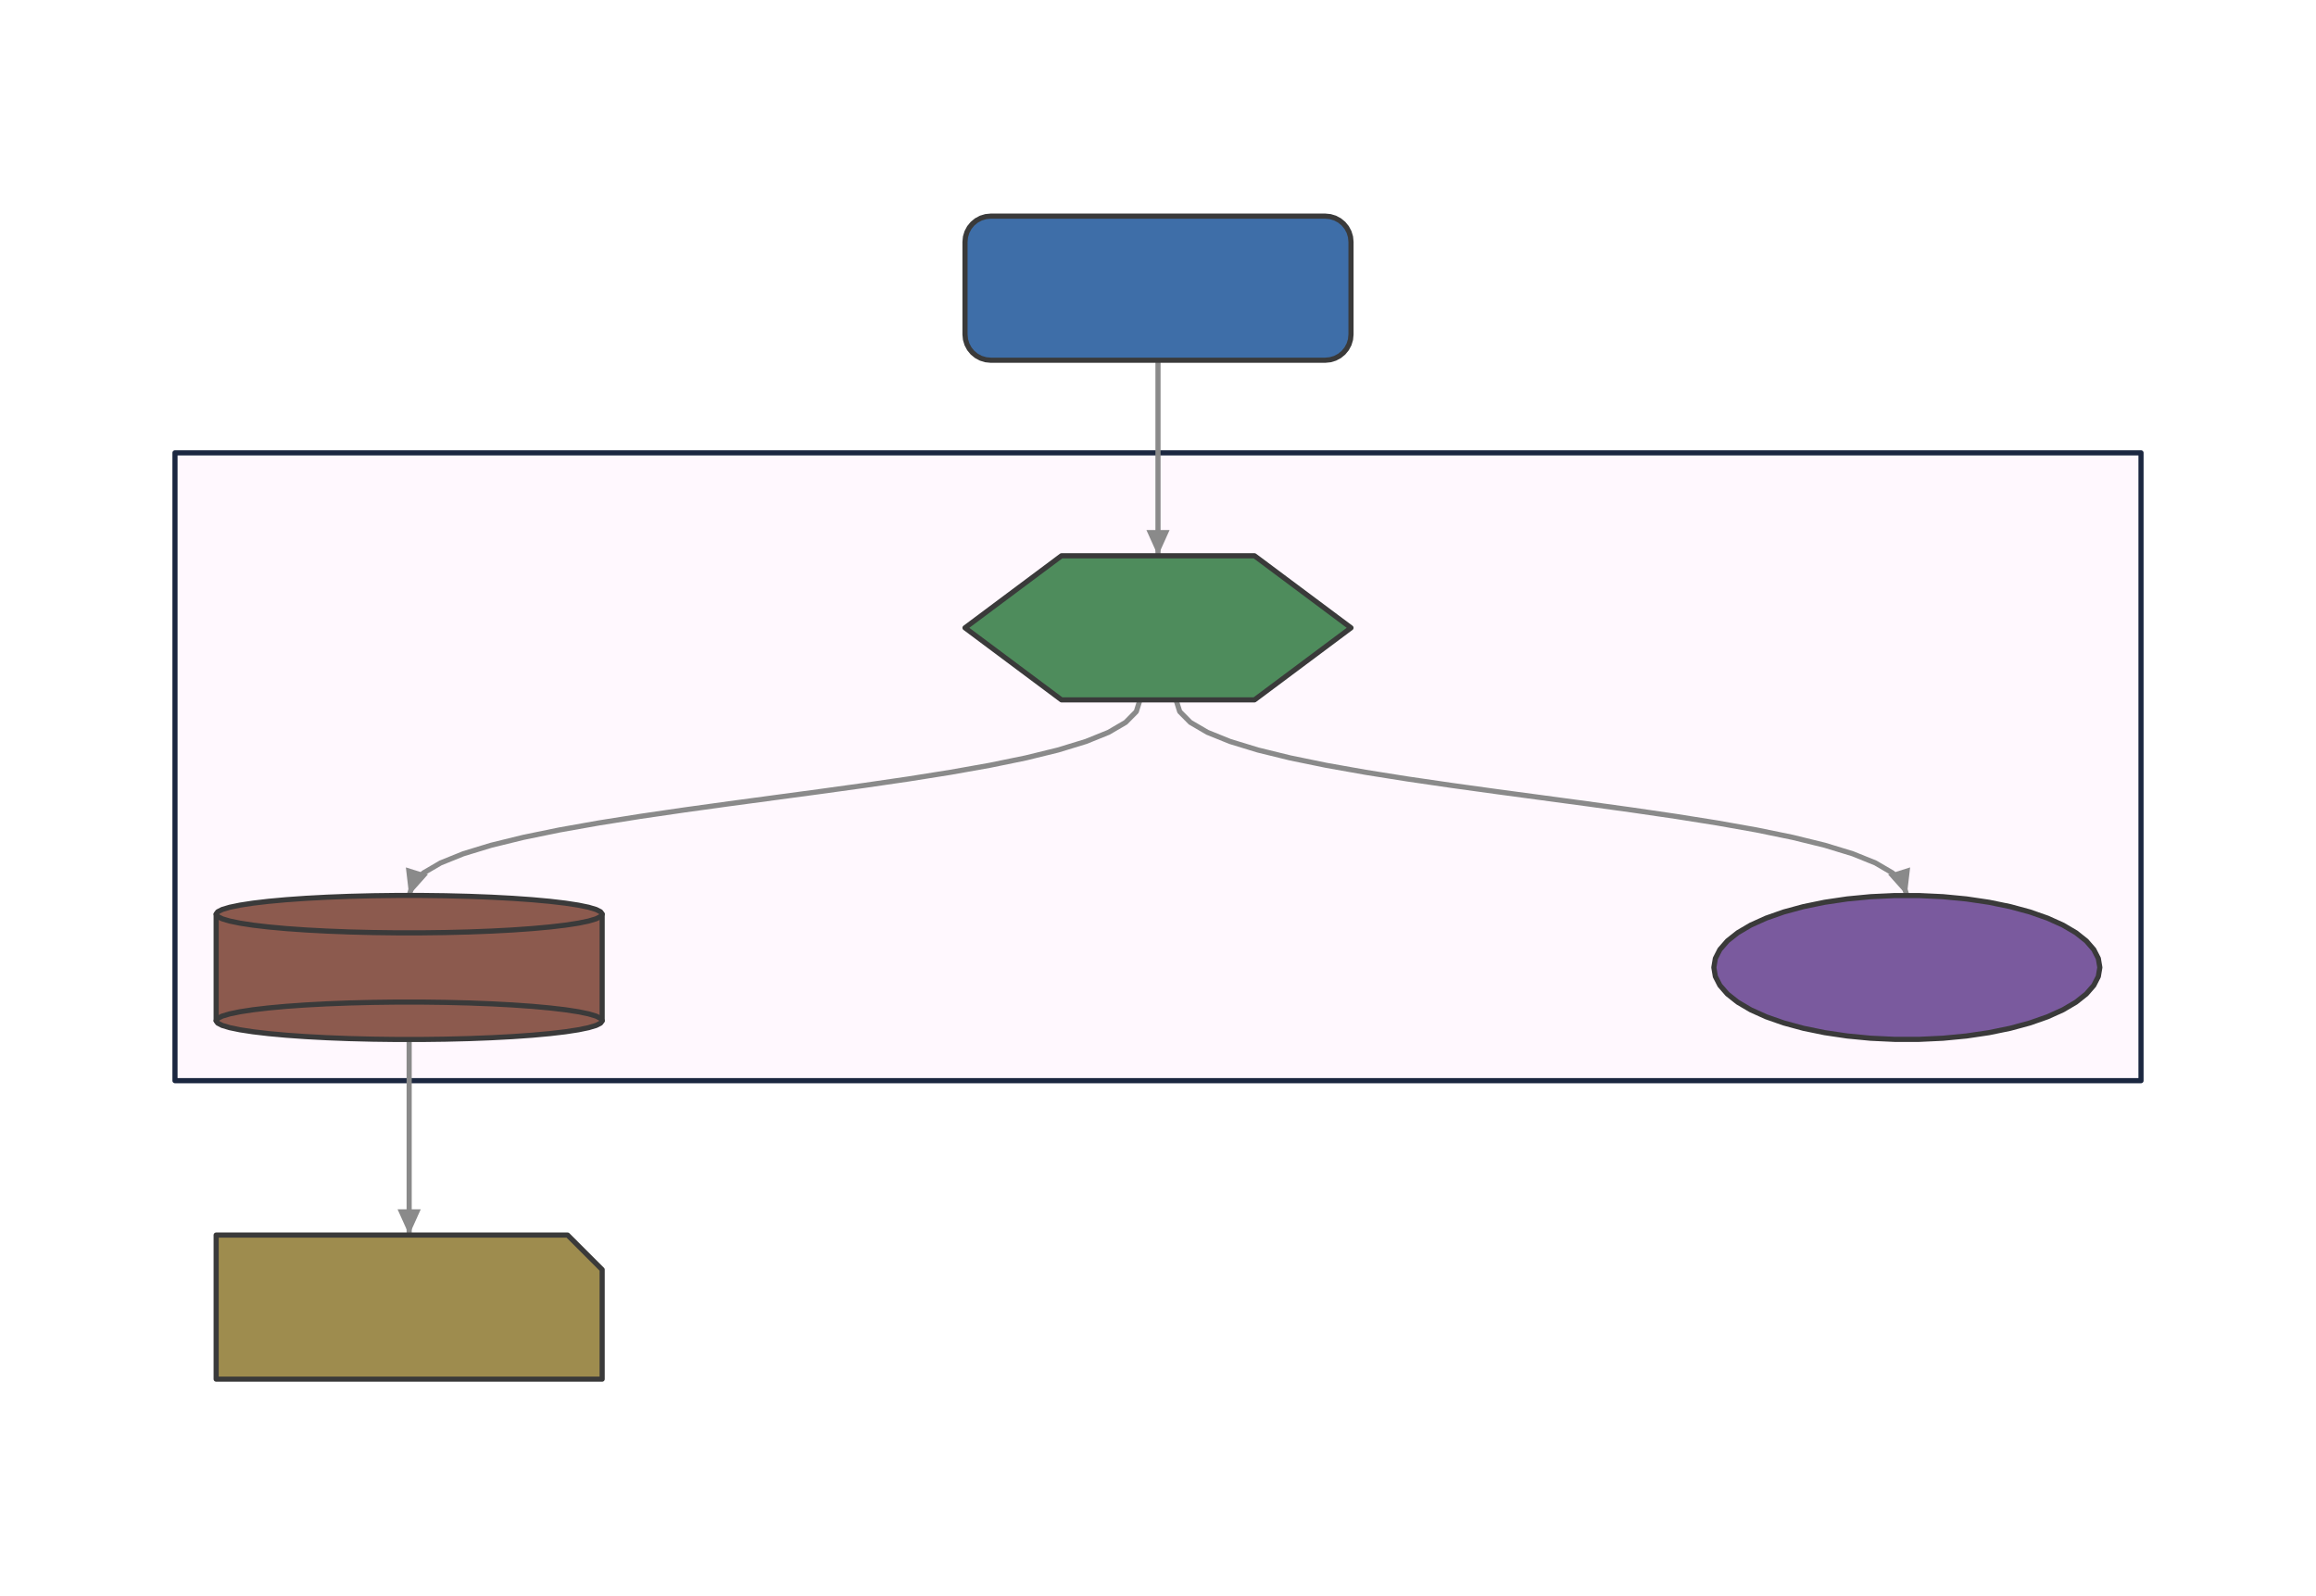
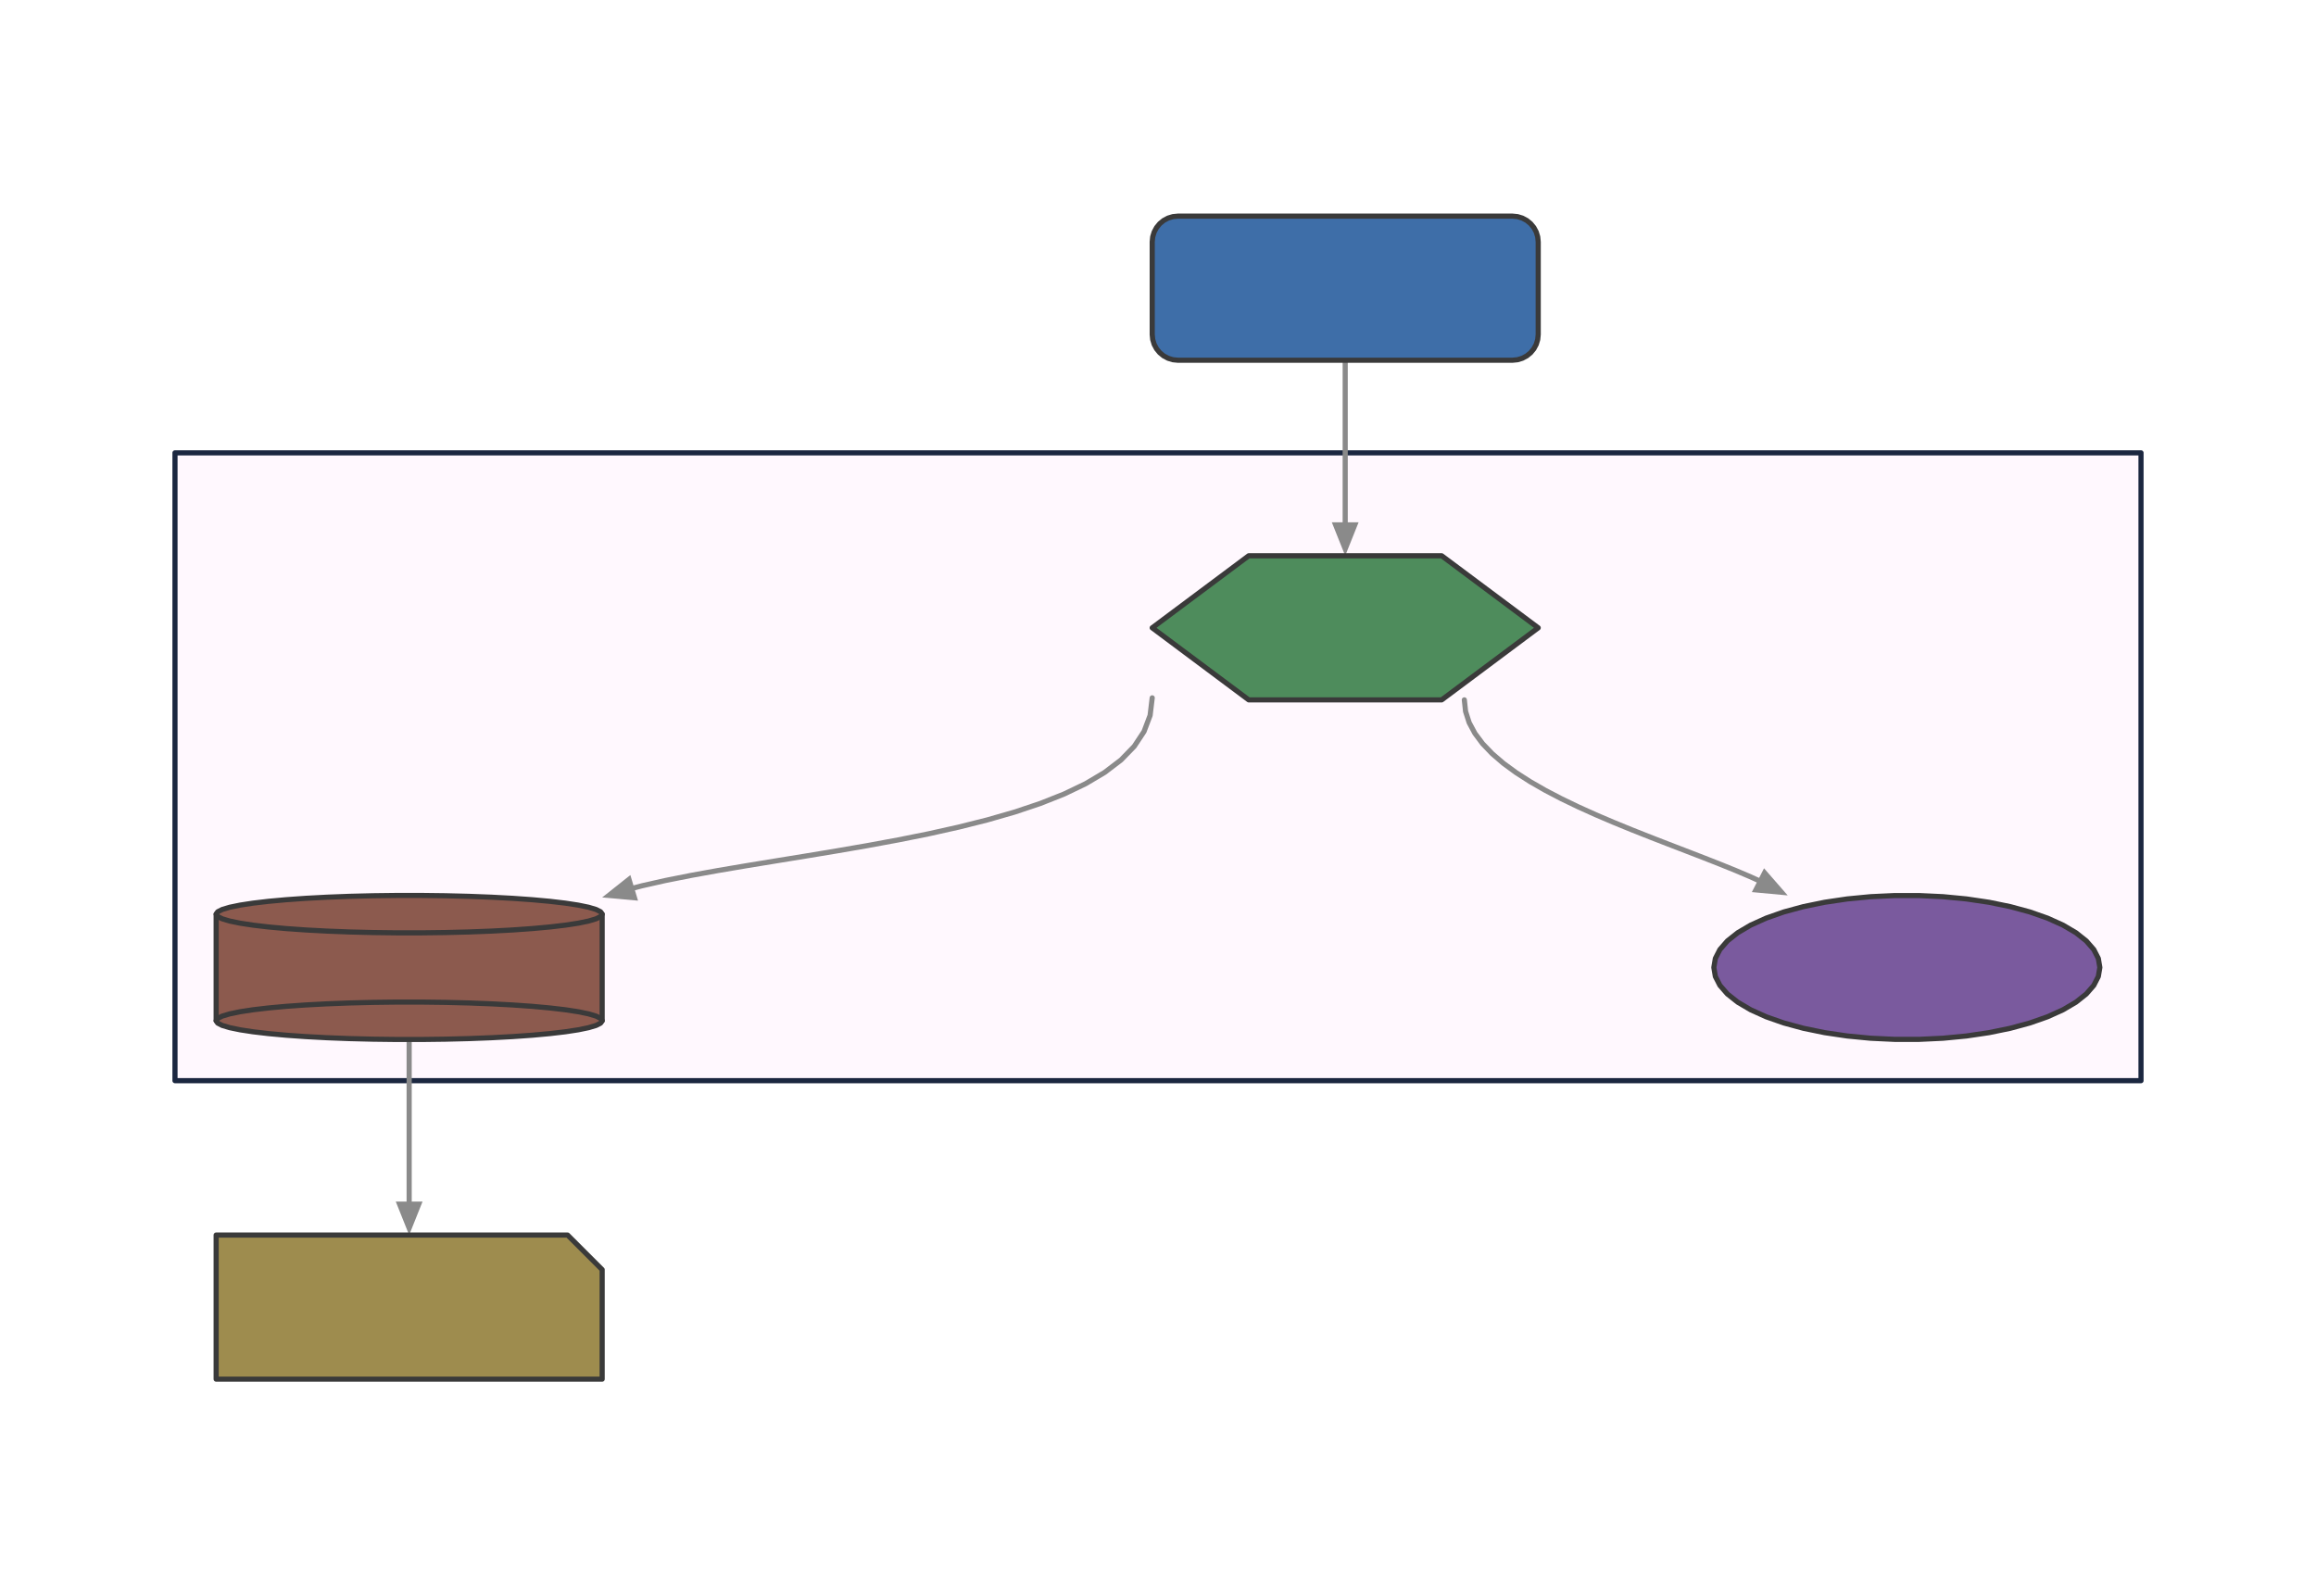
<svg xmlns="http://www.w3.org/2000/svg" width="900" height="620" viewBox="0 0 900 620">
  <rect x="0" y="0" width="900" height="620" fill="rgb(255,255,255)" />
  <rect x="68" y="176" width="764" height="244" fill="rgb(255,248,254)" />
  <polyline points="68,176 832,176 832,420 68,420 68,176" fill="none" stroke="rgb(27,39,64)" stroke-width="2" stroke-linejoin="round" stroke-linecap="round" />
-   <polyline points="450,140 450,144.558 450,148.752 450,152.617 450,156.185 450,159.489 450,162.563 450,165.438 450,168.148 450,170.727 450,173.206 450,175.62 450,178 450,180.38 450,182.794 450,185.273 450,187.852 450,190.562 450,193.438 450,196.511 450,199.815 450,203.383 450,207.248 450,211.442 450,216" fill="none" stroke="rgb(138,138,138)" stroke-width="2" stroke-linejoin="round" stroke-linecap="round" />
-   <polygon points="450,216 445.5,206 454.5,206" fill="rgb(138,138,138)" />
-   <polyline points="443,272 441.562,276.558 437.412,280.752 430.797,284.617 421.963,288.185 411.157,291.489 398.625,294.563 384.614,297.438 369.37,300.148 353.141,302.727 336.171,305.206 318.709,307.62 301,310 283.291,312.38 265.829,314.794 248.859,317.273 232.63,319.852 217.386,322.562 203.375,325.438 190.843,328.511 180.037,331.815 171.203,335.383 164.588,339.248 160.438,343.442 159,348" fill="none" stroke="rgb(138,138,138)" stroke-width="2" stroke-linejoin="round" stroke-linecap="round" />
-   <polygon points="159,348 157.718,337.109 166.301,339.818" fill="rgb(138,138,138)" />
-   <polyline points="457,272 458.438,276.558 462.588,280.752 469.203,284.617 478.037,288.185 488.843,291.489 501.375,294.563 515.386,297.438 530.63,300.148 546.859,302.727 563.829,305.206 581.291,307.62 599,310 616.709,312.38 634.171,314.794 651.141,317.273 667.37,319.852 682.614,322.562 696.625,325.438 709.157,328.511 719.963,331.815 728.797,335.383 735.412,339.248 739.562,343.442 741,348" fill="none" stroke="rgb(138,138,138)" stroke-width="2" stroke-linejoin="round" stroke-linecap="round" />
-   <polygon points="741,348 733.699,339.818 742.282,337.109" fill="rgb(138,138,138)" />
-   <polyline points="159,404 159,408.558 159,412.752 159,416.617 159,420.185 159,423.489 159,426.563 159,429.438 159,432.148 159,434.727 159,437.206 159,439.62 159,442 159,444.38 159,446.794 159,449.273 159,451.852 159,454.562 159,457.438 159,460.511 159,463.815 159,467.383 159,471.248 159,475.442 159,480" fill="none" stroke="rgb(138,138,138)" stroke-width="2" stroke-linejoin="round" stroke-linecap="round" />
-   <polygon points="159,480 154.5,470 163.5,470" fill="rgb(138,138,138)" />
-   <polygon points="375,94 375.192,92.049 375.761,90.173 376.685,88.444 377.929,86.929 379.444,85.685 381.173,84.761 383.049,84.192 385,84 515,84 516.951,84.192 518.827,84.761 520.556,85.685 522.071,86.929 523.315,88.444 524.239,90.173 524.808,92.049 525,94 525,130 524.808,131.951 524.239,133.827 523.315,135.556 522.071,137.071 520.556,138.315 518.827,139.239 516.951,139.808 515,140 385,140 383.049,139.808 381.173,139.239 379.444,138.315 377.929,137.071 376.685,135.556 375.761,133.827 375.192,131.951 375,130" fill="rgb(62,110,168)" />
-   <polyline points="375,94 375.192,92.049 375.761,90.173 376.685,88.444 377.929,86.929 379.444,85.685 381.173,84.761 383.049,84.192 385,84 515,84 516.951,84.192 518.827,84.761 520.556,85.685 522.071,86.929 523.315,88.444 524.239,90.173 524.808,92.049 525,94 525,130 524.808,131.951 524.239,133.827 523.315,135.556 522.071,137.071 520.556,138.315 518.827,139.239 516.951,139.808 515,140 385,140 383.049,139.808 381.173,139.239 379.444,138.315 377.929,137.071 376.685,135.556 375.761,133.827 375.192,131.951 375,130 375,94" fill="none" stroke="rgb(58,58,58)" stroke-width="2" stroke-linejoin="round" stroke-linecap="round" />
-   <polygon points="412.5,216 487.5,216 525,244 487.5,272 412.5,272 375,244" fill="rgb(78,140,92)" />
-   <polyline points="412.5,216 487.5,216 525,244 487.5,272 412.5,272 375,244 412.5,216" fill="none" stroke="rgb(58,58,58)" stroke-width="2" stroke-linejoin="round" stroke-linecap="round" />
+   <polyline points="522.75,140 522.75,142.471 522.75,145.124 522.75,147.941 522.75,150.907 522.75,154.005 522.75,157.219 522.75,160.531 522.75,163.926 522.75,167.387 522.75,170.897 522.75,174.44 522.75,178 522.75,181.56 522.75,185.103 522.75,188.613 522.75,192.074 522.75,195.469 522.75,198.781 522.75,201.995 522.75,203" fill="none" stroke="rgb(138,138,138)" stroke-width="2" stroke-linejoin="round" stroke-linecap="round" />
+   <polygon points="522.75,216 517.55,203 527.95,203" fill="rgb(138,138,138)" />
+   <polyline points="447.75,271.216 446.934,278.039 444.565,284.314 440.757,290.075 435.628,295.354 429.292,300.182 421.866,304.592 413.466,308.615 404.208,312.283 394.208,315.628 383.582,318.682 372.445,321.477 360.914,324.046 349.105,326.419 337.133,328.629 325.115,330.708 313.167,332.688 301.404,334.6 289.942,336.477 278.898,338.35 268.388,340.252 258.527,342.215 249.431,344.269 246.451,345.06" fill="none" stroke="rgb(138,138,138)" stroke-width="2" stroke-linejoin="round" stroke-linecap="round" />
+   <polygon points="234,348.784 244.961,340.08 247.94,350.04" fill="rgb(138,138,138)" />
+   <polyline points="569.045,272 569.525,276.505 570.918,280.845 573.156,285.027 576.172,289.058 579.897,292.944 584.262,296.692 589.2,300.308 594.643,303.799 600.522,307.171 606.769,310.431 613.316,313.586 620.094,316.643 627.037,319.607 634.075,322.485 641.14,325.284 648.164,328.01 655.079,330.671 661.817,333.272 668.31,335.821 674.489,338.323 680.286,340.785 683.138,342.081" fill="none" stroke="rgb(138,138,138)" stroke-width="2" stroke-linejoin="round" stroke-linecap="round" />
+   <polygon points="694.705,348 680.77,346.708 685.506,337.454" fill="rgb(138,138,138)" />
+   <polyline points="159,404 159,406.471 159,409.124 159,411.941 159,414.907 159,418.005 159,421.219 159,424.531 159,427.926 159,431.387 159,434.897 159,438.44 159,442 159,445.56 159,449.103 159,452.613 159,456.074 159,459.469 159,462.781 159,465.995 159,467" fill="none" stroke="rgb(138,138,138)" stroke-width="2" stroke-linejoin="round" stroke-linecap="round" />
+   <polygon points="159,480 153.8,467 164.2,467" fill="rgb(138,138,138)" />
+   <polygon points="447.75,94 447.942,92.049 448.511,90.173 449.435,88.444 450.679,86.929 452.194,85.685 453.923,84.761 455.799,84.192 457.75,84 587.75,84 589.701,84.192 591.577,84.761 593.306,85.685 594.821,86.929 596.065,88.444 596.989,90.173 597.558,92.049 597.75,94 597.75,130 597.558,131.951 596.989,133.827 596.065,135.556 594.821,137.071 593.306,138.315 591.577,139.239 589.701,139.808 587.75,140 457.75,140 455.799,139.808 453.923,139.239 452.194,138.315 450.679,137.071 449.435,135.556 448.511,133.827 447.942,131.951 447.75,130" fill="rgb(62,110,168)" />
+   <polyline points="447.75,94 447.942,92.049 448.511,90.173 449.435,88.444 450.679,86.929 452.194,85.685 453.923,84.761 455.799,84.192 457.75,84 587.75,84 589.701,84.192 591.577,84.761 593.306,85.685 594.821,86.929 596.065,88.444 596.989,90.173 597.558,92.049 597.75,94 597.75,130 597.558,131.951 596.989,133.827 596.065,135.556 594.821,137.071 593.306,138.315 591.577,139.239 589.701,139.808 587.75,140 457.75,140 455.799,139.808 453.923,139.239 452.194,138.315 450.679,137.071 449.435,135.556 448.511,133.827 447.942,131.951 447.75,130 447.75,94" fill="none" stroke="rgb(58,58,58)" stroke-width="2" stroke-linejoin="round" stroke-linecap="round" />
+   <polygon points="485.25,216 560.25,216 597.75,244 560.25,272 485.25,272 447.75,244" fill="rgb(78,140,92)" />
+   <polyline points="485.25,216 560.25,216 597.75,244 560.25,272 485.25,272 447.75,244 485.25,216" fill="none" stroke="rgb(58,58,58)" stroke-width="2" stroke-linejoin="round" stroke-linecap="round" />
  <rect x="84" y="355.28" width="150" height="41.44" fill="rgb(140,90,78)" />
  <polyline points="84,355.28 234,355.28 234,396.72 84,396.72 84,355.28" fill="none" stroke="rgb(58,58,58)" stroke-width="2" stroke-linejoin="round" stroke-linecap="round" />
  <polygon points="234,396.72 233.409,397.632 231.644,398.53 228.733,399.4 224.723,400.227 219.676,400.999 213.673,401.703 206.807,402.329 199.187,402.867 190.933,403.307 182.176,403.644 173.054,403.871 163.709,403.986 154.291,403.986 144.946,403.871 135.824,403.644 127.067,403.307 118.813,402.867 111.193,402.329 104.327,401.703 98.324,400.999 93.277,400.227 89.267,399.4 86.356,398.53 84.591,397.632 84,396.72 84.591,395.808 86.356,394.91 89.267,394.04 93.277,393.213 98.324,392.441 104.327,391.737 111.193,391.111 118.813,390.573 127.067,390.133 135.824,389.796 144.946,389.569 154.291,389.454 163.709,389.454 173.054,389.569 182.176,389.796 190.933,390.133 199.187,390.573 206.807,391.111 213.673,391.737 219.676,392.441 224.723,393.213 228.733,394.04 231.644,394.91 233.409,395.808" fill="rgb(140,90,78)" />
  <polyline points="234,396.72 233.409,397.632 231.644,398.53 228.733,399.4 224.723,400.227 219.676,400.999 213.673,401.703 206.807,402.329 199.187,402.867 190.933,403.307 182.176,403.644 173.054,403.871 163.709,403.986 154.291,403.986 144.946,403.871 135.824,403.644 127.067,403.307 118.813,402.867 111.193,402.329 104.327,401.703 98.324,400.999 93.277,400.227 89.267,399.4 86.356,398.53 84.591,397.632 84,396.72 84.591,395.808 86.356,394.91 89.267,394.04 93.277,393.213 98.324,392.441 104.327,391.737 111.193,391.111 118.813,390.573 127.067,390.133 135.824,389.796 144.946,389.569 154.291,389.454 163.709,389.454 173.054,389.569 182.176,389.796 190.933,390.133 199.187,390.573 206.807,391.111 213.673,391.737 219.676,392.441 224.723,393.213 228.733,394.04 231.644,394.91 233.409,395.808 234,396.72" fill="none" stroke="rgb(58,58,58)" stroke-width="2" stroke-linejoin="round" stroke-linecap="round" />
  <polygon points="234,355.28 233.409,356.192 231.644,357.09 228.733,357.96 224.723,358.787 219.676,359.559 213.673,360.263 206.807,360.889 199.187,361.427 190.933,361.867 182.176,362.204 173.054,362.431 163.709,362.546 154.291,362.546 144.946,362.431 135.824,362.204 127.067,361.867 118.813,361.427 111.193,360.889 104.327,360.263 98.324,359.559 93.277,358.787 89.267,357.96 86.356,357.09 84.591,356.192 84,355.28 84.591,354.368 86.356,353.47 89.267,352.6 93.277,351.773 98.324,351.001 104.327,350.297 111.193,349.671 118.813,349.133 127.067,348.693 135.824,348.356 144.946,348.129 154.291,348.014 163.709,348.014 173.054,348.129 182.176,348.356 190.933,348.693 199.187,349.133 206.807,349.671 213.673,350.297 219.676,351.001 224.723,351.773 228.733,352.6 231.644,353.47 233.409,354.368" fill="rgb(140,90,78)" />
  <polyline points="234,355.28 233.409,356.192 231.644,357.09 228.733,357.96 224.723,358.787 219.676,359.559 213.673,360.263 206.807,360.889 199.187,361.427 190.933,361.867 182.176,362.204 173.054,362.431 163.709,362.546 154.291,362.546 144.946,362.431 135.824,362.204 127.067,361.867 118.813,361.427 111.193,360.889 104.327,360.263 98.324,359.559 93.277,358.787 89.267,357.96 86.356,357.09 84.591,356.192 84,355.28 84.591,354.368 86.356,353.47 89.267,352.6 93.277,351.773 98.324,351.001 104.327,350.297 111.193,349.671 118.813,349.133 127.067,348.693 135.824,348.356 144.946,348.129 154.291,348.014 163.709,348.014 173.054,348.129 182.176,348.356 190.933,348.693 199.187,349.133 206.807,349.671 213.673,350.297 219.676,351.001 224.723,351.773 228.733,352.6 231.644,353.47 233.409,354.368 234,355.28" fill="none" stroke="rgb(58,58,58)" stroke-width="2" stroke-linejoin="round" stroke-linecap="round" />
  <polygon points="816,376 815.409,379.509 813.644,382.963 810.733,386.307 806.723,389.489 801.676,392.458 795.673,395.167 788.807,397.574 781.187,399.641 772.933,401.335 764.176,402.63 755.054,403.504 745.709,403.945 736.291,403.945 726.946,403.504 717.824,402.63 709.067,401.335 700.813,399.641 693.193,397.574 686.327,395.167 680.324,392.458 675.277,389.489 671.267,386.307 668.356,382.963 666.591,379.509 666,376 666.591,372.491 668.356,369.037 671.267,365.693 675.277,362.511 680.324,359.542 686.327,356.833 693.193,354.426 700.813,352.359 709.067,350.665 717.824,349.37 726.946,348.496 736.291,348.055 745.709,348.055 755.054,348.496 764.176,349.37 772.933,350.665 781.187,352.359 788.807,354.426 795.673,356.833 801.676,359.542 806.723,362.511 810.733,365.693 813.644,369.037 815.409,372.491" fill="rgb(122,90,158)" />
  <polyline points="816,376 815.409,379.509 813.644,382.963 810.733,386.307 806.723,389.489 801.676,392.458 795.673,395.167 788.807,397.574 781.187,399.641 772.933,401.335 764.176,402.63 755.054,403.504 745.709,403.945 736.291,403.945 726.946,403.504 717.824,402.63 709.067,401.335 700.813,399.641 693.193,397.574 686.327,395.167 680.324,392.458 675.277,389.489 671.267,386.307 668.356,382.963 666.591,379.509 666,376 666.591,372.491 668.356,369.037 671.267,365.693 675.277,362.511 680.324,359.542 686.327,356.833 693.193,354.426 700.813,352.359 709.067,350.665 717.824,349.37 726.946,348.496 736.291,348.055 745.709,348.055 755.054,348.496 764.176,349.37 772.933,350.665 781.187,352.359 788.807,354.426 795.673,356.833 801.676,359.542 806.723,362.511 810.733,365.693 813.644,369.037 815.409,372.491 816,376" fill="none" stroke="rgb(58,58,58)" stroke-width="2" stroke-linejoin="round" stroke-linecap="round" />
  <polygon points="84,480 220.56,480 234,493.44 234,536 84,536" fill="rgb(158,140,78)" />
  <polyline points="84,480 220.56,480 234,493.44 234,536 84,536 84,480" fill="none" stroke="rgb(58,58,58)" stroke-width="2" stroke-linejoin="round" stroke-linecap="round" />
</svg>
